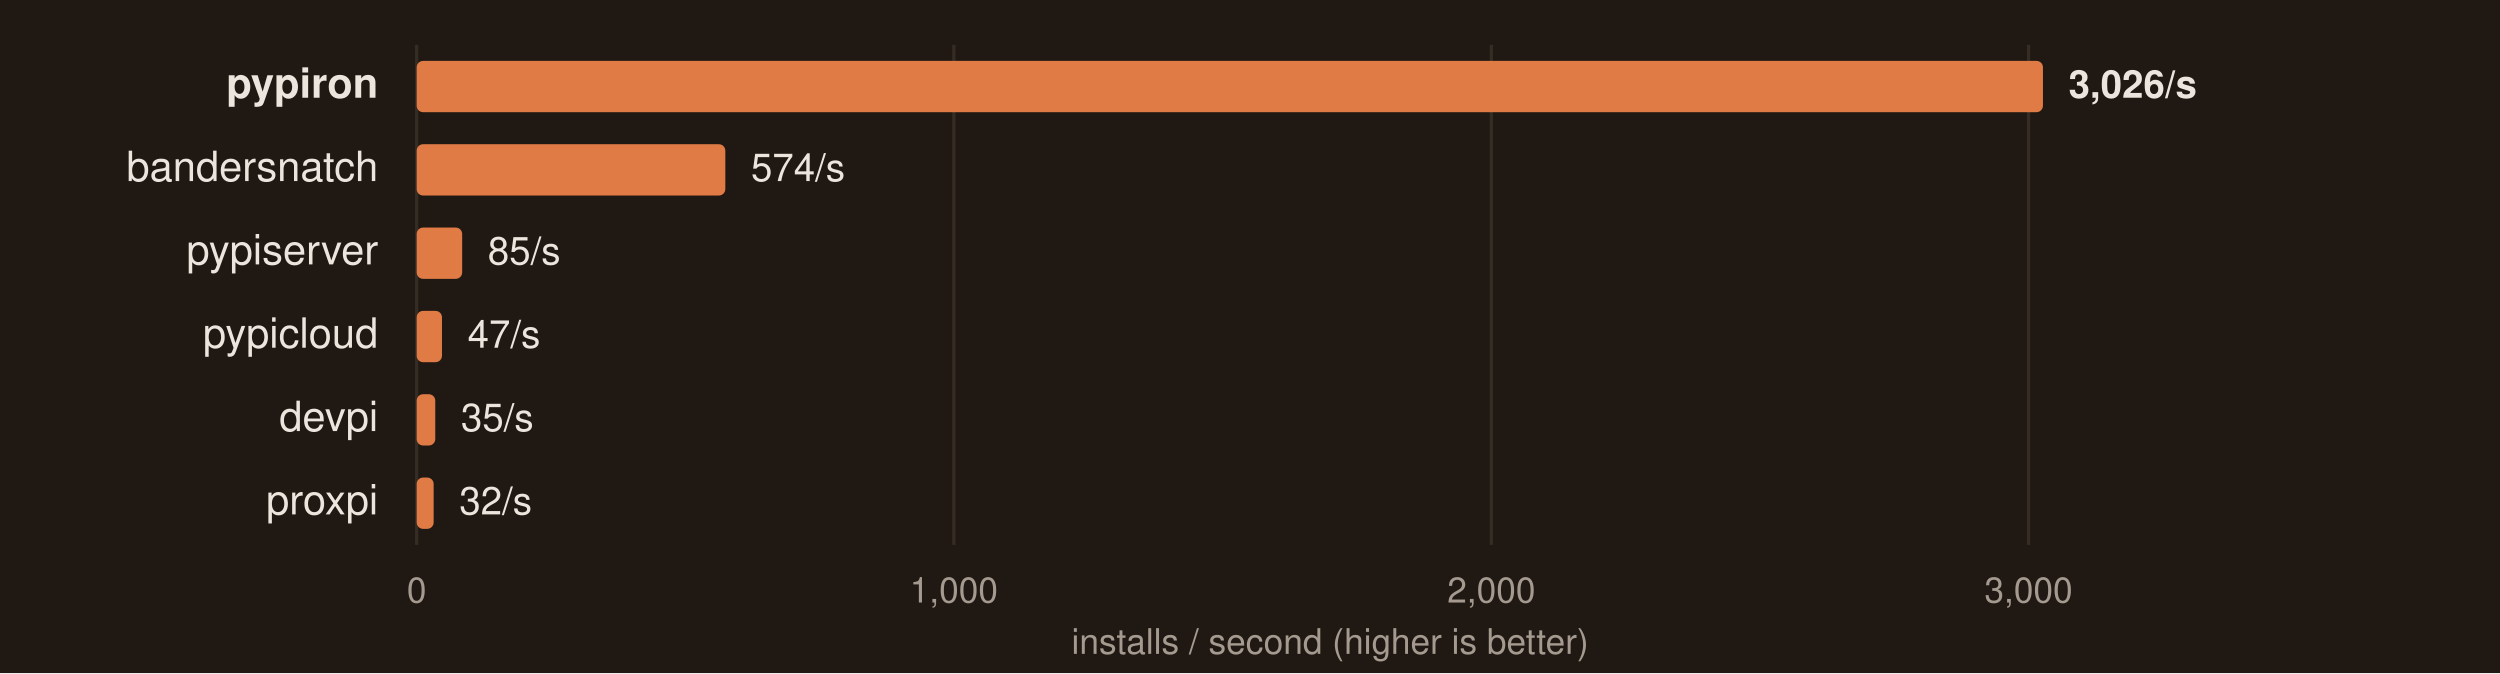
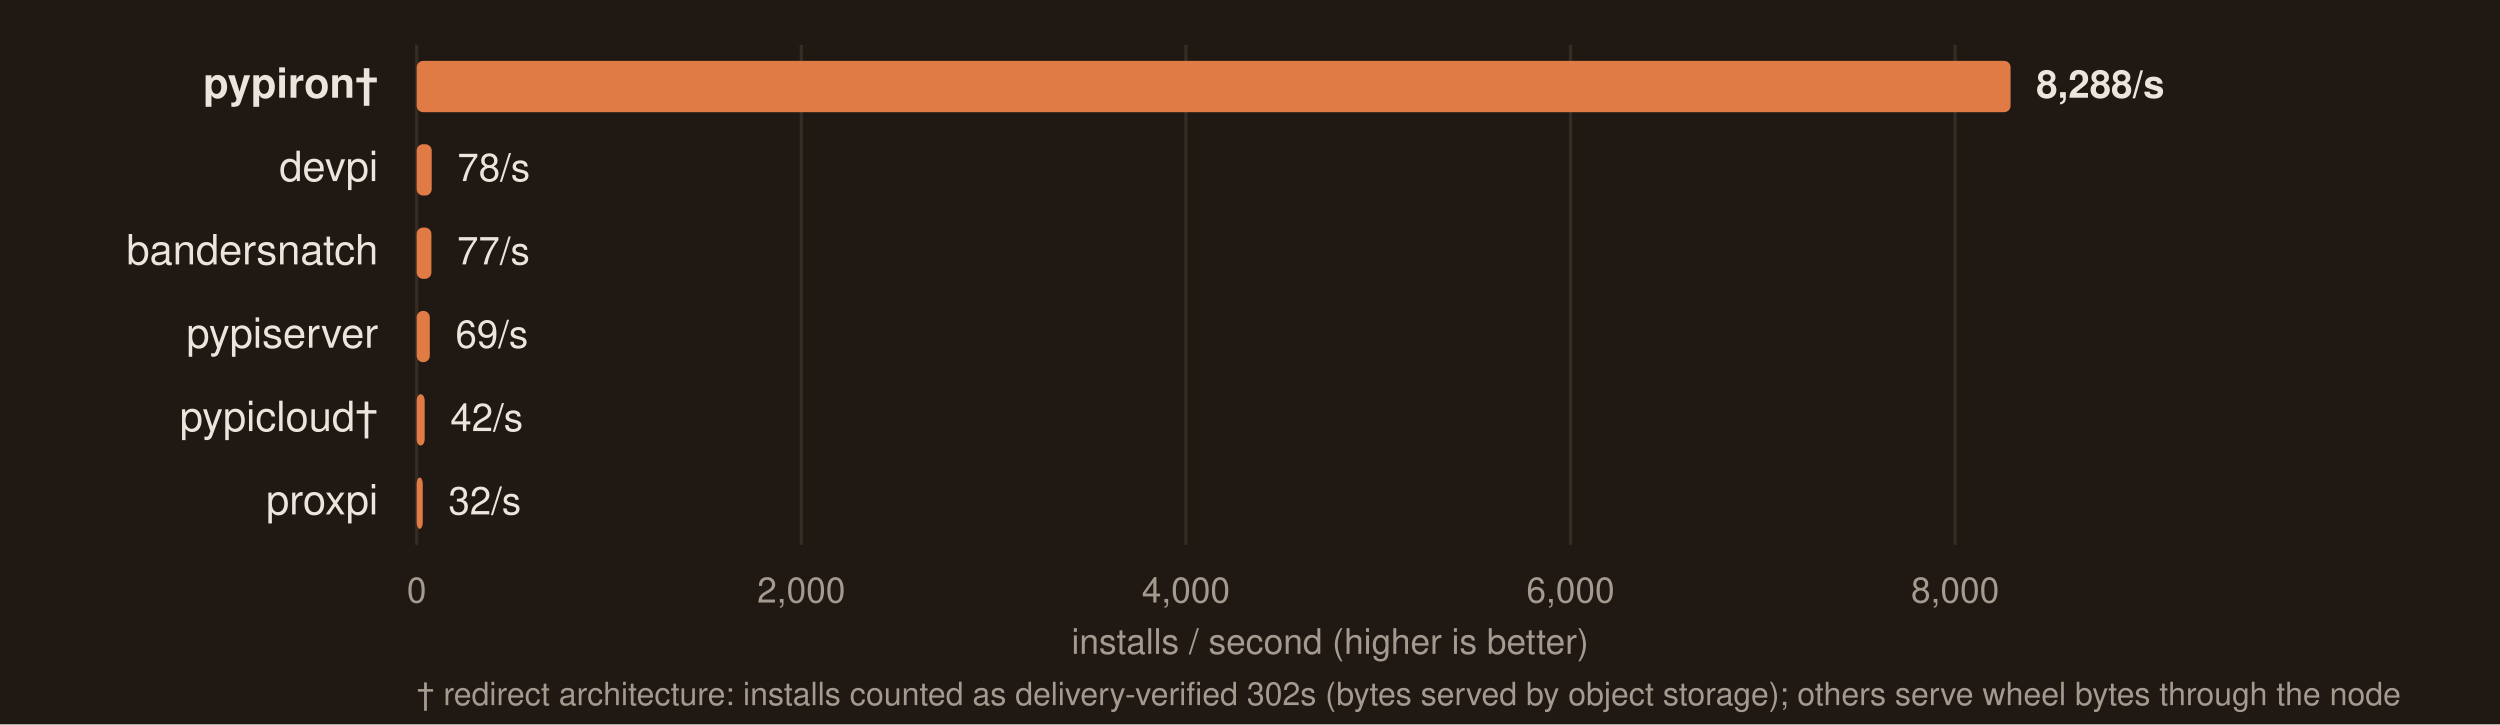
- <svg xmlns="http://www.w3.org/2000/svg" width="780" height="210" font-family="-apple-system,BlinkMacSystemFont,Segoe UI,Helvetica,Arial,sans-serif">
-   <rect width="780" height="210" fill="#1f1813" />
+ <svg xmlns="http://www.w3.org/2000/svg" width="780" height="226" font-family="-apple-system,BlinkMacSystemFont,Segoe UI,Helvetica,Arial,sans-serif">
+   <rect width="780" height="226" fill="#1f1813" />
  <line x1="130.0" y1="14" x2="130.0" y2="170" stroke="#352c24" stroke-width="1" />
  <text x="130.0" y="188" font-size="11" fill="#a59a8f" text-anchor="middle">0</text>
-   <line x1="297.6" y1="14" x2="297.6" y2="170" stroke="#352c24" stroke-width="1" />
-   <text x="297.6" y="188" font-size="11" fill="#a59a8f" text-anchor="middle">1,000</text>
-   <line x1="465.3" y1="14" x2="465.3" y2="170" stroke="#352c24" stroke-width="1" />
-   <text x="465.3" y="188" font-size="11" fill="#a59a8f" text-anchor="middle">2,000</text>
-   <line x1="632.9" y1="14" x2="632.9" y2="170" stroke="#352c24" stroke-width="1" />
-   <text x="632.9" y="188" font-size="11" fill="#a59a8f" text-anchor="middle">3,000</text>
+   <line x1="250.0" y1="14" x2="250.0" y2="170" stroke="#352c24" stroke-width="1" />
+   <text x="250.0" y="188" font-size="11" fill="#a59a8f" text-anchor="middle">2,000</text>
+   <line x1="370.0" y1="14" x2="370.0" y2="170" stroke="#352c24" stroke-width="1" />
+   <text x="370.0" y="188" font-size="11" fill="#a59a8f" text-anchor="middle">4,000</text>
+   <line x1="490.0" y1="14" x2="490.0" y2="170" stroke="#352c24" stroke-width="1" />
+   <text x="490.0" y="188" font-size="11" fill="#a59a8f" text-anchor="middle">6,000</text>
+   <line x1="610.0" y1="14" x2="610.0" y2="170" stroke="#352c24" stroke-width="1" />
+   <text x="610.0" y="188" font-size="11" fill="#a59a8f" text-anchor="middle">8,000</text>
  <text x="415.0" y="204" font-size="11" fill="#a59a8f" text-anchor="middle">installs / second (higher is better)</text>
-   <text x="118" y="30.5" font-size="13" font-weight="700" fill="#ece5dd" text-anchor="end">pypiron</text>
-   <rect x="130" y="19.0" width="507.4" height="16" rx="2" fill="#e07b45" />
-   <text x="645.4" y="30.5" font-size="12" font-weight="700" fill="#ece5dd">3,026/s</text>
-   <text x="118" y="56.5" font-size="13" font-weight="400" fill="#ece5dd" text-anchor="end">bandersnatch</text>
-   <rect x="130" y="45.0" width="96.3" height="16" rx="2" fill="#e07b45" />
-   <text x="234.3" y="56.5" font-size="12" font-weight="400" fill="#ece5dd">574/s</text>
-   <text x="118" y="82.5" font-size="13" font-weight="400" fill="#ece5dd" text-anchor="end">pypiserver</text>
-   <rect x="130" y="71.0" width="14.2" height="16" rx="2" fill="#e07b45" />
-   <text x="152.2" y="82.5" font-size="12" font-weight="400" fill="#ece5dd">85/s</text>
-   <text x="118" y="108.5" font-size="13" font-weight="400" fill="#ece5dd" text-anchor="end">pypicloud</text>
-   <rect x="130" y="97.0" width="7.9" height="16" rx="2" fill="#e07b45" />
-   <text x="145.9" y="108.5" font-size="12" font-weight="400" fill="#ece5dd">47/s</text>
-   <text x="118" y="134.5" font-size="13" font-weight="400" fill="#ece5dd" text-anchor="end">devpi</text>
-   <rect x="130" y="123.0" width="5.8" height="16" rx="2" fill="#e07b45" />
-   <text x="143.8" y="134.5" font-size="12" font-weight="400" fill="#ece5dd">35/s</text>
+   <text x="118" y="30.5" font-size="13" font-weight="700" fill="#ece5dd" text-anchor="end">pypiron†</text>
+   <rect x="130" y="19.0" width="497.3" height="16" rx="2" fill="#e07b45" />
+   <text x="635.3" y="30.5" font-size="12" font-weight="700" fill="#ece5dd">8,288/s</text>
+   <text x="118" y="56.5" font-size="13" font-weight="400" fill="#ece5dd" text-anchor="end">devpi</text>
+   <rect x="130" y="45.0" width="4.7" height="16" rx="2" fill="#e07b45" />
+   <text x="142.7" y="56.5" font-size="12" font-weight="400" fill="#ece5dd">78/s</text>
+   <text x="118" y="82.5" font-size="13" font-weight="400" fill="#ece5dd" text-anchor="end">bandersnatch</text>
+   <rect x="130" y="71.0" width="4.6" height="16" rx="2" fill="#e07b45" />
+   <text x="142.6" y="82.5" font-size="12" font-weight="400" fill="#ece5dd">77/s</text>
+   <text x="118" y="108.5" font-size="13" font-weight="400" fill="#ece5dd" text-anchor="end">pypiserver</text>
+   <rect x="130" y="97.0" width="4.1" height="16" rx="2" fill="#e07b45" />
+   <text x="142.1" y="108.5" font-size="12" font-weight="400" fill="#ece5dd">69/s</text>
+   <text x="118" y="134.5" font-size="13" font-weight="400" fill="#ece5dd" text-anchor="end">pypicloud†</text>
+   <rect x="130" y="123.0" width="2.5" height="16" rx="2" fill="#e07b45" />
+   <text x="140.5" y="134.5" font-size="12" font-weight="400" fill="#ece5dd">42/s</text>
  <text x="118" y="160.5" font-size="13" font-weight="400" fill="#ece5dd" text-anchor="end">proxpi</text>
-   <rect x="130" y="149.0" width="5.3" height="16" rx="2" fill="#e07b45" />
-   <text x="143.3" y="160.5" font-size="12" font-weight="400" fill="#ece5dd">32/s</text>
+   <rect x="130" y="149.0" width="1.9" height="16" rx="2" fill="#e07b45" />
+   <text x="139.9" y="160.5" font-size="12" font-weight="400" fill="#ece5dd">32/s</text>
+   <text x="130" y="220" font-size="10" fill="#a59a8f">† redirect architecture: installs counted as delivery-verified 302s (bytes served by object storage); others serve wheel bytes through the node</text>
</svg>
